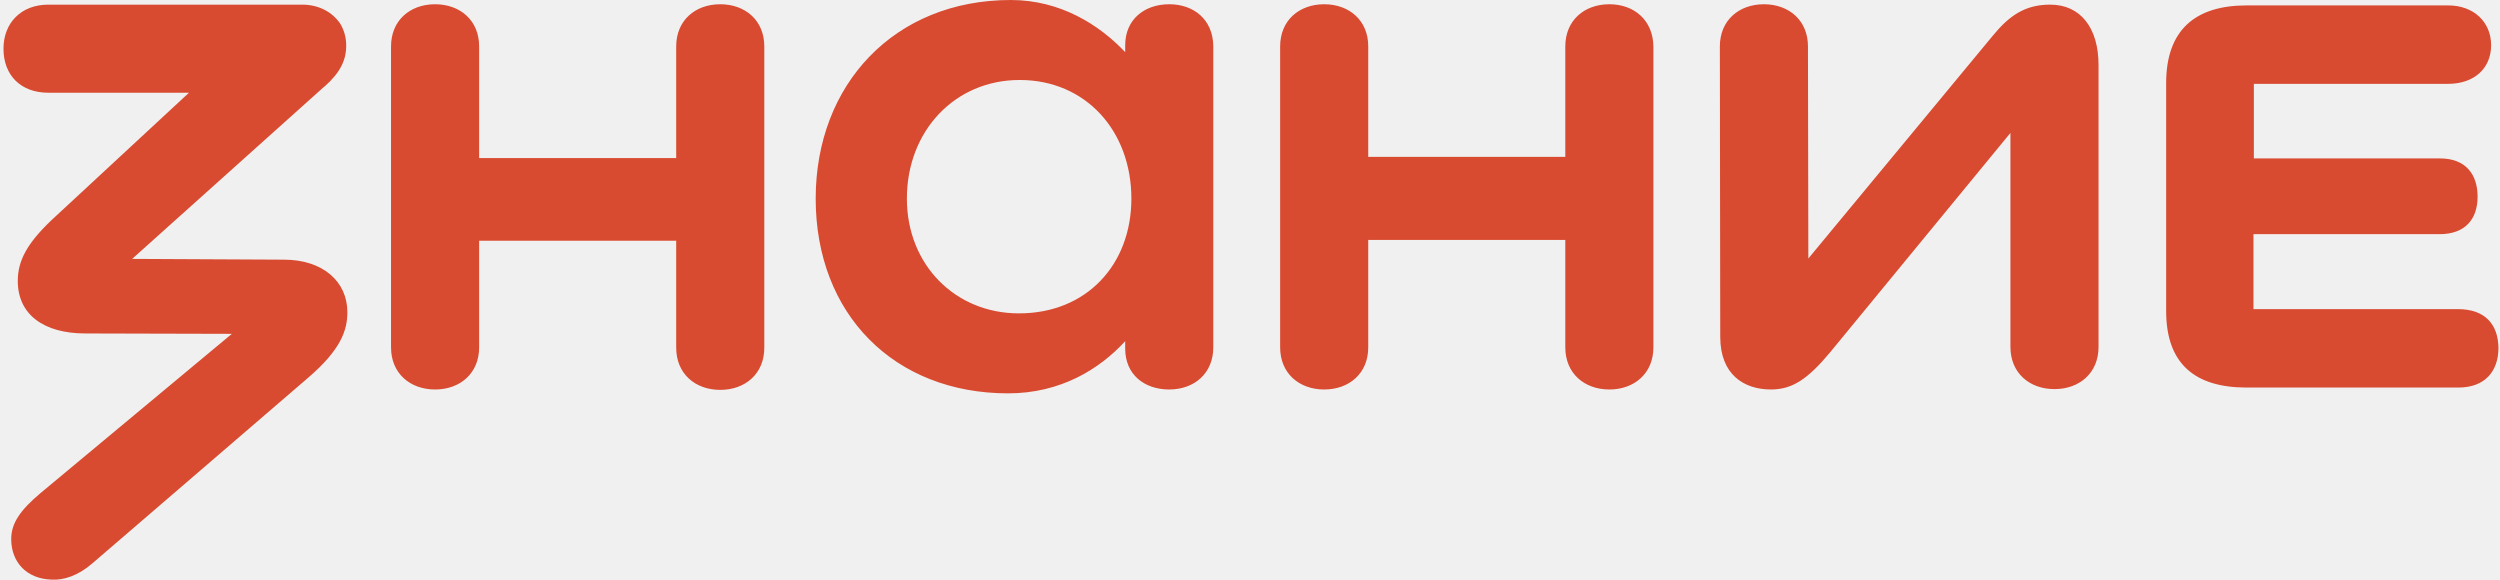
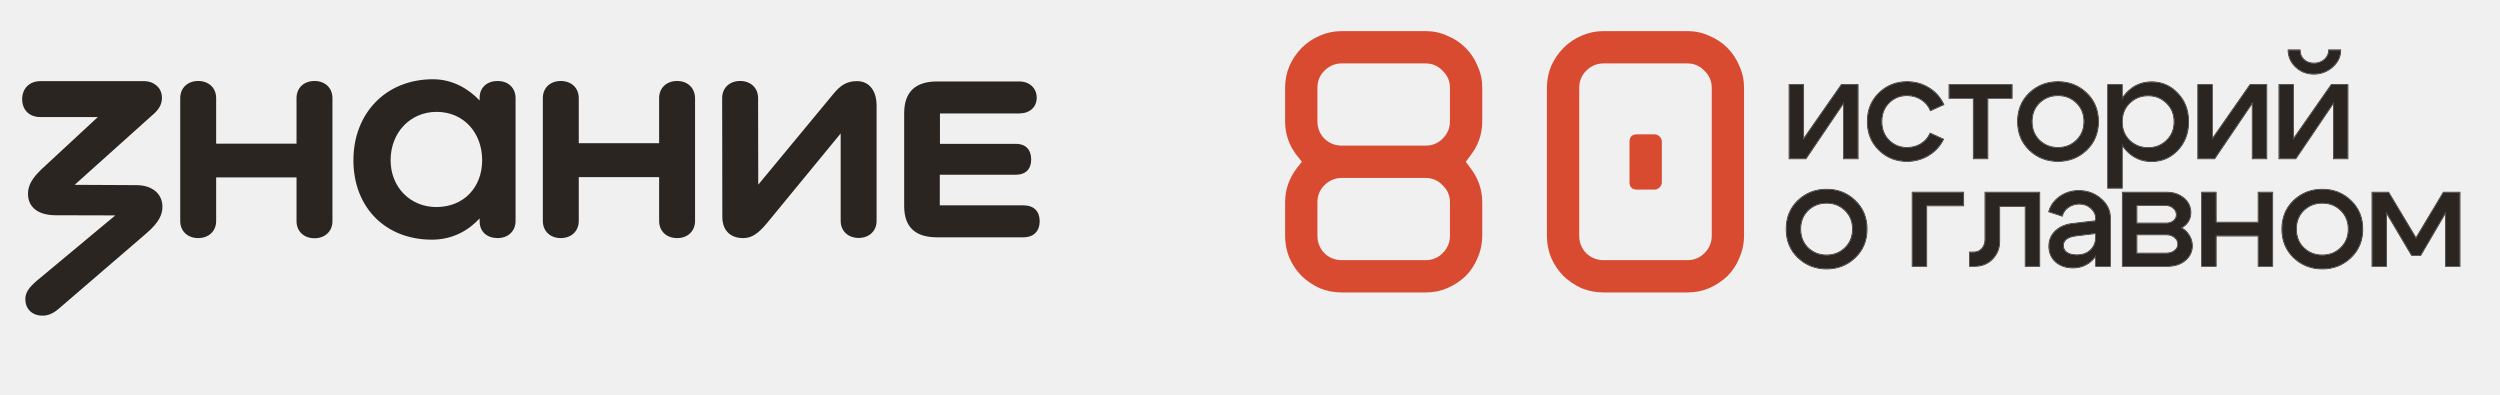
- <svg xmlns="http://www.w3.org/2000/svg" xml:space="preserve" width="647" height="150" viewBox="0 0 647 150" preserveAspectRatio="xMidYMid meet">
-   <style>
-     .st0 { fill: #d84b31; }
-   </style>
-   <path d="M73.5 67.2 34.2 67l49.4-44.3.6-.5c3.8-3.4 5.4-6.6 5.4-10.4 0-2-.5-3.9-1.5-5.6-2-3-5.4-4.9-9.6-5h-66C5.4 1.2.9 6 .9 12.6.9 19.5 5.4 24 12.5 24h36.4L13.3 57C7 63 4.6 67.5 4.6 72.7c0 8.7 6.7 13.6 17.5 13.6l37.9.1-49.5 41.2c-5.1 4.3-7.6 7.7-7.6 11.9 0 6 4 10.3 10.4 10.5 3.2.2 6.9-1 10.6-4.2l55.8-48c8.4-7.2 10.2-12.2 10.2-17 0-7.9-6.3-13.6-16.4-13.6zM530.6 1.2c-6.5 0-10.6 2.8-15 8.2L468 66.9l-.1-54.9c0-6.7-4.9-10.9-11.4-10.9S445.1 5.3 445.1 12l.1 75.2c0 9.7 6.1 13.6 13.1 13.6 5.5 0 9.5-2.6 15.4-9.7l46.6-56.7v55.4c0 6.7 4.9 10.9 11.4 10.9s11.4-4.2 11.4-10.9v-73c0-9.5-4.6-15.6-12.5-15.6zM636.1 80h-52.9V60.6h48.2c6.5 0 9.8-3.8 9.8-9.7S638 41 631.5 41h-48.2V21.7h50.3c6.6 0 11.1-3.9 11.1-10 0-6-4.5-10.3-11.1-10.3h-52.2c-13.3 0-20.8 6.4-20.8 20.1v59c0 13.7 7.5 19.8 20.8 19.8h54.8c7 0 10.4-4.3 10.4-10.3-.1-6.1-3.5-10-10.5-10zM302.6 1.1c-6.5 0-11.4 4-11.4 10.6v1.8C284.5 6.4 274.4 0 261.6 0c-30.1 0-50.5 21.8-50.5 51.4 0 30 20.4 50.4 49.8 50.4 13.6 0 23.7-6.3 30.3-13.5v1.9c0 6.7 4.9 10.6 11.4 10.6S314 96.6 314 89.9v-78c-.1-6.8-5-10.8-11.4-10.8zm-38.9 80c-16.5 0-29-12.6-29-29.7 0-17.5 12.4-30.7 29.2-30.7 17.1 0 28.9 13.2 28.9 30.7 0 17.1-11.6 29.7-29.1 29.7zM186.4 1.1C179.9 1.1 175 5.3 175 12v28.9h-51V12c0-6.7-4.9-10.9-11.4-10.9S101.2 5.3 101.2 12v77.9c0 6.7 4.9 10.9 11.4 10.9S124 96.6 124 89.9V62.3h51V90c0 6.7 4.9 10.9 11.4 10.9s11.4-4.2 11.4-10.9V12c0-6.7-4.9-10.9-11.4-10.9zM416.5 1.1c-6.5 0-11.4 4.2-11.4 10.9v28.6h-51V12c0-6.7-4.9-10.9-11.4-10.9S331.3 5.3 331.3 12v77.9c0 6.7 4.9 10.9 11.4 10.9s11.4-4.2 11.4-10.9V62.1h51v27.8c0 6.7 4.9 10.9 11.4 10.9s11.4-4.2 11.4-10.9V12c-.1-6.7-4.9-10.9-11.4-10.9z" class="st0" />
+ <svg xmlns="http://www.w3.org/2000/svg" width="1325" height="209" viewBox="0 0 1325 209" fill="none">
+   <g clip-path="url(#clip0_156_134)">
+     <path d="M72.385 98.125L39.562 97.958L80.821 60.959L81.322 60.541C84.496 57.702 85.832 55.029 85.832 51.855C85.832 50.185 85.415 48.598 84.579 47.178C82.909 44.673 80.069 43.086 76.561 43.002H21.438C15.508 43.002 11.75 47.011 11.75 52.523C11.75 58.286 15.508 62.045 21.438 62.045H51.84L22.107 89.606C16.845 94.618 14.84 98.376 14.84 102.719C14.84 109.985 20.436 114.078 29.456 114.078L61.11 114.161L19.768 148.572C15.508 152.163 13.42 155.003 13.42 158.51C13.42 163.522 16.761 167.113 22.107 167.28C24.779 167.447 27.869 166.445 30.96 163.772L77.564 123.683C84.579 117.669 86.083 113.493 86.083 109.484C86.083 102.886 80.821 98.125 72.385 98.125ZM454.155 43.002C448.727 43.002 445.302 45.341 441.627 49.851L401.872 97.875L401.788 52.022C401.788 46.427 397.696 42.919 392.267 42.919C386.838 42.919 382.746 46.427 382.746 52.022L382.829 114.829C382.829 122.931 387.924 126.188 393.77 126.188C398.364 126.188 401.705 124.017 406.633 118.087L445.553 70.731V117.001C445.553 122.597 449.645 126.105 455.074 126.105C460.503 126.105 464.595 122.597 464.595 117.001V56.031C464.595 48.097 460.753 43.002 454.155 43.002ZM542.269 108.816H498.087V92.613H538.344C543.772 92.613 546.529 89.439 546.529 84.512C546.529 79.584 543.856 76.243 538.427 76.243H498.17V60.124H540.181C545.693 60.124 549.452 56.867 549.452 51.772C549.452 46.761 545.693 43.169 540.181 43.169H496.584C485.475 43.169 479.211 48.515 479.211 59.957V109.234C479.211 120.676 485.475 125.771 496.584 125.771H542.353C548.199 125.771 551.039 122.179 551.039 117.168C550.955 112.073 548.115 108.816 542.269 108.816ZM263.73 42.919C258.301 42.919 254.209 46.26 254.209 51.772V53.275C248.613 47.345 240.177 42 229.487 42C204.347 42 187.309 60.207 187.309 84.929C187.309 109.985 204.347 127.023 228.902 127.023C240.261 127.023 248.696 121.762 254.209 115.748V117.335C254.209 122.931 258.301 126.188 263.73 126.188C269.159 126.188 273.251 122.68 273.251 117.084V51.939C273.168 46.26 269.075 42.919 263.73 42.919ZM231.241 109.735C217.46 109.735 207.02 99.211 207.02 84.929C207.02 70.313 217.376 59.289 231.408 59.289C245.69 59.289 255.545 70.313 255.545 84.929C255.545 99.211 245.857 109.735 231.241 109.735ZM166.68 42.919C161.251 42.919 157.158 46.427 157.158 52.022V76.16H114.563V52.022C114.563 46.427 110.471 42.919 105.042 42.919C99.613 42.919 95.521 46.427 95.521 52.022V117.084C95.521 122.68 99.613 126.188 105.042 126.188C110.471 126.188 114.563 122.68 114.563 117.084V94.033H157.158V117.168C157.158 122.764 161.251 126.272 166.68 126.272C172.108 126.272 176.201 122.764 176.201 117.168V52.022C176.201 46.427 172.108 42.919 166.68 42.919ZM358.859 42.919C353.43 42.919 349.338 46.427 349.338 52.022V75.909H306.743V52.022C306.743 46.427 302.65 42.919 297.221 42.919C291.793 42.919 287.7 46.427 287.7 52.022V117.084C287.7 122.68 291.793 126.188 297.221 126.188C302.65 126.188 306.743 122.68 306.743 117.084V93.866H349.338V117.084C349.338 122.68 353.43 126.188 358.859 126.188C364.288 126.188 368.38 122.68 368.38 117.084V52.022C368.297 46.427 364.288 42.919 358.859 42.919Z" fill="#2B2522" />
+   </g>
+   <mask id="path-2-outside-1_156_134" maskUnits="userSpaceOnUse" x="945.805" y="25.592" width="359" height="118" fill="black">
+     <rect fill="white" x="945.805" y="25.592" width="359" height="118" />
+     <path d="M984.635 84H977.225V54.282L957.101 84H948.365V45H955.775V73.938L975.977 45H984.635V84Z" />
+     <path d="M1001.13 54.438C998.532 57.038 997.232 60.366 997.232 64.422C997.232 68.478 998.532 71.806 1001.13 74.406C1003.73 77.006 1006.93 78.306 1010.73 78.306C1013.43 78.306 1015.87 77.656 1018.06 76.356C1020.29 75.004 1021.96 73.132 1023.05 70.74L1029.91 73.86C1028.15 77.396 1025.55 80.204 1022.11 82.284C1018.68 84.364 1014.89 85.404 1010.73 85.404C1004.9 85.404 999.962 83.428 995.906 79.476C991.85 75.524 989.822 70.506 989.822 64.422C989.822 58.338 991.85 53.32 995.906 49.368C999.962 45.416 1004.9 43.44 1010.73 43.44C1014.99 43.44 1018.84 44.506 1022.27 46.638C1025.75 48.77 1028.35 51.682 1030.07 55.374L1023.21 58.494C1022.11 55.998 1020.45 54.048 1018.21 52.644C1015.98 51.24 1013.48 50.538 1010.73 50.538C1006.93 50.538 1003.73 51.838 1001.13 54.438Z" />
+     <path d="M1066.28 45V51.942H1053.41V84H1046V51.942H1033.13V45H1066.28Z" />
+     <path d="M1080.85 54.438C1078.19 57.038 1076.87 60.366 1076.87 64.422C1076.87 68.478 1078.19 71.806 1080.85 74.406C1083.55 77.006 1086.85 78.306 1090.75 78.306C1094.65 78.306 1097.93 77.006 1100.58 74.406C1103.28 71.806 1104.64 68.478 1104.64 64.422C1104.64 60.366 1103.28 57.038 1100.58 54.438C1097.93 51.838 1094.65 50.538 1090.75 50.538C1086.85 50.538 1083.55 51.838 1080.85 54.438ZM1075.62 79.476C1071.51 75.524 1069.46 70.506 1069.46 64.422C1069.46 58.338 1071.51 53.32 1075.62 49.368C1079.78 45.416 1084.82 43.44 1090.75 43.44C1096.68 43.44 1101.7 45.416 1105.81 49.368C1109.97 53.32 1112.05 58.338 1112.05 64.422C1112.05 70.506 1109.97 75.524 1105.81 79.476C1101.7 83.428 1096.68 85.404 1090.75 85.404C1084.82 85.404 1079.78 83.428 1075.62 79.476Z" />
+     <path d="M1117.24 45H1124.65V99.6H1117.24V45ZM1128.62 54.594C1125.97 57.194 1124.65 60.522 1124.65 64.578C1124.65 68.582 1125.97 71.884 1128.62 74.484C1131.33 77.084 1134.63 78.384 1138.53 78.384C1142.43 78.384 1145.71 77.084 1148.36 74.484C1151.06 71.884 1152.41 68.582 1152.41 64.578C1152.41 60.522 1151.06 57.194 1148.36 54.594C1145.71 51.942 1142.43 50.616 1138.53 50.616C1134.63 50.616 1131.33 51.942 1128.62 54.594ZM1126.91 79.554C1123.32 75.602 1121.53 70.61 1121.53 64.578C1121.53 58.494 1123.32 53.476 1126.91 49.524C1130.55 45.52 1135.02 43.518 1140.32 43.518C1145.78 43.518 1150.39 45.52 1154.13 49.524C1157.93 53.476 1159.82 58.468 1159.82 64.5C1159.82 70.532 1157.93 75.55 1154.13 79.554C1150.39 83.506 1145.78 85.482 1140.32 85.482C1135.02 85.482 1130.55 83.506 1126.91 79.554Z" />
+     <path d="M1201.25 84H1193.84V54.282L1173.71 84H1164.98V45H1172.39V73.938L1192.59 45H1201.25V84Z" />
+     <path d="M1226.32 39.15C1222.58 39.15 1219.41 37.928 1216.81 35.484C1214.21 33.04 1212.88 30.076 1212.83 26.592H1218.91C1218.91 28.62 1219.62 30.31 1221.02 31.662C1222.42 32.962 1224.22 33.612 1226.4 33.612C1228.64 33.612 1230.51 32.936 1232.02 31.584C1233.58 30.18 1234.36 28.516 1234.36 26.592H1240.44C1240.44 29.972 1239.04 32.91 1236.23 35.406C1233.42 37.902 1230.12 39.15 1226.32 39.15ZM1244.26 84H1236.85V54.282L1216.73 84H1207.99V45H1215.4V73.938L1235.61 45H1244.26V84Z" />
+     <path d="M958.193 111.438C955.541 114.038 954.215 117.366 954.215 121.422C954.215 125.478 955.541 128.806 958.193 131.406C960.897 134.006 964.199 135.306 968.099 135.306C971.999 135.306 975.275 134.006 977.927 131.406C980.631 128.806 981.983 125.478 981.983 121.422C981.983 117.366 980.631 114.038 977.927 111.438C975.275 108.838 971.999 107.538 968.099 107.538C964.199 107.538 960.897 108.838 958.193 111.438ZM952.967 136.476C948.859 132.524 946.805 127.506 946.805 121.422C946.805 115.338 948.859 110.32 952.967 106.368C957.127 102.416 962.171 100.44 968.099 100.44C974.027 100.44 979.045 102.416 983.153 106.368C987.313 110.32 989.393 115.338 989.393 121.422C989.393 127.506 987.313 132.524 983.153 136.476C979.045 140.428 974.027 142.404 968.099 142.404C962.171 142.404 957.127 140.428 952.967 136.476Z" />
+     <path d="M1013.6 141V102H1040.59V108.942H1021.01V141H1013.6Z" />
+     <path d="M1045.81 133.746C1047.83 133.746 1049.39 133.096 1050.49 131.796C1051.63 130.496 1052.2 128.858 1052.2 126.882V102H1080.91V141H1073.5V109.254H1059.69V127.974C1059.69 131.51 1058.47 134.578 1056.02 137.178C1053.58 139.726 1050.43 141 1046.59 141H1044.01V133.746H1045.81Z" />
+     <path d="M1110.85 123.606L1100.55 124.854C1095.82 125.426 1093.45 127.194 1093.45 130.158C1093.45 131.718 1094.1 132.966 1095.4 133.902C1096.7 134.786 1098.47 135.228 1100.71 135.228C1103.78 135.228 1106.22 134.344 1108.04 132.576C1109.91 130.808 1110.85 128.468 1110.85 125.556H1113.66C1113.66 130.236 1112.23 134.136 1109.37 137.256C1106.51 140.324 1102.94 141.858 1098.68 141.858C1094.99 141.858 1091.95 140.818 1089.55 138.738C1087.21 136.606 1086.04 133.876 1086.04 130.548C1086.04 127.272 1087.19 124.568 1089.48 122.436C1091.76 120.252 1094.88 118.952 1098.84 118.536L1110.85 117.132V115.884C1110.85 113.752 1109.99 111.906 1108.27 110.346C1106.56 108.786 1104.5 108.006 1102.11 108.006C1099.88 108.006 1097.9 108.604 1096.18 109.8C1094.47 110.996 1093.38 112.53 1092.91 114.402L1085.97 112.14C1086.95 108.864 1088.9 106.212 1091.82 104.184C1094.73 102.156 1098.03 101.142 1101.72 101.142C1106.25 101.142 1110.15 102.546 1113.42 105.354C1116.7 108.162 1118.34 111.49 1118.34 115.338V141H1110.85V123.606Z" />
+     <path d="M1147.45 108.708H1132.4V118.38H1148.07C1149.63 118.38 1150.93 117.964 1151.97 117.132C1153.07 116.248 1153.61 115.156 1153.61 113.856C1153.61 112.348 1153.01 111.126 1151.82 110.19C1150.67 109.202 1149.22 108.708 1147.45 108.708ZM1148.23 124.308H1132.4V134.292H1148.23C1150 134.292 1151.45 133.824 1152.6 132.888C1153.79 131.952 1154.39 130.808 1154.39 129.456C1154.39 127.948 1153.79 126.726 1152.6 125.79C1151.45 124.802 1150 124.308 1148.23 124.308ZM1149.01 141H1124.99V102H1148.23C1151.87 102 1154.91 103.014 1157.36 105.042C1159.8 107.07 1161.02 109.644 1161.02 112.764C1161.02 114.48 1160.55 116.066 1159.62 117.522C1158.73 118.926 1157.49 119.992 1155.87 120.72C1157.69 121.656 1159.12 122.982 1160.16 124.698C1161.26 126.362 1161.8 128.234 1161.8 130.314C1161.8 133.33 1160.58 135.878 1158.14 137.958C1155.69 139.986 1152.65 141 1149.01 141Z" />
+     <path d="M1167.01 141V102H1174.42V117.912H1196.97V102H1204.38V141H1196.97V124.932H1174.42V141H1167.01Z" />
+     <path d="M1220.93 111.438C1218.27 114.038 1216.95 117.366 1216.95 121.422C1216.95 125.478 1218.27 128.806 1220.93 131.406C1223.63 134.006 1226.93 135.306 1230.83 135.306C1234.73 135.306 1238.01 134.006 1240.66 131.406C1243.36 128.806 1244.72 125.478 1244.72 121.422C1244.72 117.366 1243.36 114.038 1240.66 111.438C1238.01 108.838 1234.73 107.538 1230.83 107.538C1226.93 107.538 1223.63 108.838 1220.93 111.438ZM1215.7 136.476C1211.59 132.524 1209.54 127.506 1209.54 121.422C1209.54 115.338 1211.59 110.32 1215.7 106.368C1219.86 102.416 1224.9 100.44 1230.83 100.44C1236.76 100.44 1241.78 102.416 1245.89 106.368C1250.05 110.32 1252.13 115.338 1252.13 121.422C1252.13 127.506 1250.05 132.524 1245.89 136.476C1241.78 140.428 1236.76 142.404 1230.83 142.404C1224.9 142.404 1219.86 140.428 1215.7 136.476Z" />
+     <path d="M1257.31 141V102H1265.89L1280.48 126.336L1295.07 102H1303.65V141H1296.24V112.452L1282.9 135.228H1278.22L1264.72 112.452V141H1257.31Z" />
+   </mask>
+   <path d="M984.635 84H977.225V54.282L957.101 84H948.365V45H955.775V73.938L975.977 45H984.635V84Z" fill="#2B2522" />
+   <path d="M1001.13 54.438C998.532 57.038 997.232 60.366 997.232 64.422C997.232 68.478 998.532 71.806 1001.13 74.406C1003.73 77.006 1006.93 78.306 1010.73 78.306C1013.43 78.306 1015.87 77.656 1018.06 76.356C1020.29 75.004 1021.96 73.132 1023.05 70.74L1029.91 73.86C1028.15 77.396 1025.55 80.204 1022.11 82.284C1018.68 84.364 1014.89 85.404 1010.73 85.404C1004.9 85.404 999.962 83.428 995.906 79.476C991.85 75.524 989.822 70.506 989.822 64.422C989.822 58.338 991.85 53.32 995.906 49.368C999.962 45.416 1004.9 43.44 1010.73 43.44C1014.99 43.44 1018.84 44.506 1022.27 46.638C1025.75 48.77 1028.35 51.682 1030.07 55.374L1023.21 58.494C1022.11 55.998 1020.45 54.048 1018.21 52.644C1015.98 51.24 1013.48 50.538 1010.73 50.538C1006.93 50.538 1003.73 51.838 1001.13 54.438Z" fill="#2B2522" />
+   <path d="M1066.28 45V51.942H1053.41V84H1046V51.942H1033.13V45H1066.28Z" fill="#2B2522" />
+   <path d="M1080.85 54.438C1078.19 57.038 1076.87 60.366 1076.87 64.422C1076.87 68.478 1078.19 71.806 1080.85 74.406C1083.55 77.006 1086.85 78.306 1090.75 78.306C1094.65 78.306 1097.93 77.006 1100.58 74.406C1103.28 71.806 1104.64 68.478 1104.64 64.422C1104.64 60.366 1103.28 57.038 1100.58 54.438C1097.93 51.838 1094.65 50.538 1090.75 50.538C1086.85 50.538 1083.55 51.838 1080.85 54.438ZM1075.62 79.476C1071.51 75.524 1069.46 70.506 1069.46 64.422C1069.46 58.338 1071.51 53.32 1075.62 49.368C1079.78 45.416 1084.82 43.44 1090.75 43.44C1096.68 43.44 1101.7 45.416 1105.81 49.368C1109.97 53.32 1112.05 58.338 1112.05 64.422C1112.05 70.506 1109.97 75.524 1105.81 79.476C1101.7 83.428 1096.68 85.404 1090.75 85.404C1084.82 85.404 1079.78 83.428 1075.62 79.476Z" fill="#2B2522" />
+   <path d="M1117.24 45H1124.65V99.6H1117.24V45ZM1128.62 54.594C1125.97 57.194 1124.65 60.522 1124.65 64.578C1124.65 68.582 1125.97 71.884 1128.62 74.484C1131.33 77.084 1134.63 78.384 1138.53 78.384C1142.43 78.384 1145.71 77.084 1148.36 74.484C1151.06 71.884 1152.41 68.582 1152.41 64.578C1152.41 60.522 1151.06 57.194 1148.36 54.594C1145.71 51.942 1142.43 50.616 1138.53 50.616C1134.63 50.616 1131.33 51.942 1128.62 54.594ZM1126.91 79.554C1123.32 75.602 1121.53 70.61 1121.53 64.578C1121.53 58.494 1123.32 53.476 1126.91 49.524C1130.55 45.52 1135.02 43.518 1140.32 43.518C1145.78 43.518 1150.39 45.52 1154.13 49.524C1157.93 53.476 1159.82 58.468 1159.82 64.5C1159.82 70.532 1157.93 75.55 1154.13 79.554C1150.39 83.506 1145.78 85.482 1140.32 85.482C1135.02 85.482 1130.55 83.506 1126.91 79.554Z" fill="#2B2522" />
+   <path d="M1201.25 84H1193.84V54.282L1173.71 84H1164.98V45H1172.39V73.938L1192.59 45H1201.25V84Z" fill="#2B2522" />
+   <path d="M1226.32 39.15C1222.58 39.15 1219.41 37.928 1216.81 35.484C1214.21 33.04 1212.88 30.076 1212.83 26.592H1218.91C1218.91 28.62 1219.62 30.31 1221.02 31.662C1222.42 32.962 1224.22 33.612 1226.4 33.612C1228.64 33.612 1230.51 32.936 1232.02 31.584C1233.58 30.18 1234.36 28.516 1234.36 26.592H1240.44C1240.44 29.972 1239.04 32.91 1236.23 35.406C1233.42 37.902 1230.12 39.15 1226.32 39.15ZM1244.26 84H1236.85V54.282L1216.73 84H1207.99V45H1215.4V73.938L1235.61 45H1244.26V84Z" fill="#2B2522" />
+   <path d="M958.193 111.438C955.541 114.038 954.215 117.366 954.215 121.422C954.215 125.478 955.541 128.806 958.193 131.406C960.897 134.006 964.199 135.306 968.099 135.306C971.999 135.306 975.275 134.006 977.927 131.406C980.631 128.806 981.983 125.478 981.983 121.422C981.983 117.366 980.631 114.038 977.927 111.438C975.275 108.838 971.999 107.538 968.099 107.538C964.199 107.538 960.897 108.838 958.193 111.438ZM952.967 136.476C948.859 132.524 946.805 127.506 946.805 121.422C946.805 115.338 948.859 110.32 952.967 106.368C957.127 102.416 962.171 100.44 968.099 100.44C974.027 100.44 979.045 102.416 983.153 106.368C987.313 110.32 989.393 115.338 989.393 121.422C989.393 127.506 987.313 132.524 983.153 136.476C979.045 140.428 974.027 142.404 968.099 142.404C962.171 142.404 957.127 140.428 952.967 136.476Z" fill="#2B2522" />
+   <path d="M1013.6 141V102H1040.59V108.942H1021.01V141H1013.6Z" fill="#2B2522" />
+   <path d="M1045.81 133.746C1047.83 133.746 1049.39 133.096 1050.49 131.796C1051.63 130.496 1052.2 128.858 1052.2 126.882V102H1080.91V141H1073.5V109.254H1059.69V127.974C1059.69 131.51 1058.47 134.578 1056.02 137.178C1053.58 139.726 1050.43 141 1046.59 141H1044.01V133.746H1045.81Z" fill="#2B2522" />
+   <path d="M1110.85 123.606L1100.55 124.854C1095.82 125.426 1093.45 127.194 1093.45 130.158C1093.45 131.718 1094.1 132.966 1095.4 133.902C1096.7 134.786 1098.47 135.228 1100.71 135.228C1103.78 135.228 1106.22 134.344 1108.04 132.576C1109.91 130.808 1110.85 128.468 1110.85 125.556H1113.66C1113.66 130.236 1112.23 134.136 1109.37 137.256C1106.51 140.324 1102.94 141.858 1098.68 141.858C1094.99 141.858 1091.95 140.818 1089.55 138.738C1087.21 136.606 1086.04 133.876 1086.04 130.548C1086.04 127.272 1087.19 124.568 1089.48 122.436C1091.76 120.252 1094.88 118.952 1098.84 118.536L1110.85 117.132V115.884C1110.85 113.752 1109.99 111.906 1108.27 110.346C1106.56 108.786 1104.5 108.006 1102.11 108.006C1099.88 108.006 1097.9 108.604 1096.18 109.8C1094.47 110.996 1093.38 112.53 1092.91 114.402L1085.97 112.14C1086.95 108.864 1088.9 106.212 1091.82 104.184C1094.73 102.156 1098.03 101.142 1101.72 101.142C1106.25 101.142 1110.15 102.546 1113.42 105.354C1116.7 108.162 1118.34 111.49 1118.34 115.338V141H1110.85V123.606Z" fill="#2B2522" />
+   <path d="M1147.45 108.708H1132.4V118.38H1148.07C1149.63 118.38 1150.93 117.964 1151.97 117.132C1153.07 116.248 1153.61 115.156 1153.61 113.856C1153.61 112.348 1153.01 111.126 1151.82 110.19C1150.67 109.202 1149.22 108.708 1147.45 108.708ZM1148.23 124.308H1132.4V134.292H1148.23C1150 134.292 1151.45 133.824 1152.6 132.888C1153.79 131.952 1154.39 130.808 1154.39 129.456C1154.39 127.948 1153.79 126.726 1152.6 125.79C1151.45 124.802 1150 124.308 1148.23 124.308ZM1149.01 141H1124.99V102H1148.23C1151.87 102 1154.91 103.014 1157.36 105.042C1159.8 107.07 1161.02 109.644 1161.02 112.764C1161.02 114.48 1160.55 116.066 1159.62 117.522C1158.73 118.926 1157.49 119.992 1155.87 120.72C1157.69 121.656 1159.12 122.982 1160.16 124.698C1161.26 126.362 1161.8 128.234 1161.8 130.314C1161.8 133.33 1160.58 135.878 1158.14 137.958C1155.69 139.986 1152.65 141 1149.01 141Z" fill="#2B2522" />
+   <path d="M1167.01 141V102H1174.42V117.912H1196.97V102H1204.38V141H1196.97V124.932H1174.42V141H1167.01Z" fill="#2B2522" />
+   <path d="M1220.93 111.438C1218.27 114.038 1216.95 117.366 1216.95 121.422C1216.95 125.478 1218.27 128.806 1220.93 131.406C1223.63 134.006 1226.93 135.306 1230.83 135.306C1234.73 135.306 1238.01 134.006 1240.66 131.406C1243.36 128.806 1244.72 125.478 1244.72 121.422C1244.72 117.366 1243.36 114.038 1240.66 111.438C1238.01 108.838 1234.73 107.538 1230.83 107.538C1226.93 107.538 1223.63 108.838 1220.93 111.438ZM1215.7 136.476C1211.59 132.524 1209.54 127.506 1209.54 121.422C1209.54 115.338 1211.59 110.32 1215.7 106.368C1219.86 102.416 1224.9 100.44 1230.83 100.44C1236.76 100.44 1241.78 102.416 1245.89 106.368C1250.05 110.32 1252.13 115.338 1252.13 121.422C1252.13 127.506 1250.05 132.524 1245.89 136.476C1241.78 140.428 1236.76 142.404 1230.83 142.404C1224.9 142.404 1219.86 140.428 1215.7 136.476Z" fill="#2B2522" />
+   <path d="M1257.31 141V102H1265.89L1280.48 126.336L1295.07 102H1303.65V141H1296.24V112.452L1282.9 135.228H1278.22L1264.72 112.452V141H1257.31Z" fill="#2B2522" />
+   <path d="M984.635 84H977.225V54.282L957.101 84H948.365V45H955.775V73.938L975.977 45H984.635V84Z" stroke="#2B2522" stroke-width="0.72" mask="url(#path-2-outside-1_156_134)" />
+   <path d="M1001.13 54.438C998.532 57.038 997.232 60.366 997.232 64.422C997.232 68.478 998.532 71.806 1001.13 74.406C1003.73 77.006 1006.93 78.306 1010.73 78.306C1013.43 78.306 1015.87 77.656 1018.06 76.356C1020.29 75.004 1021.96 73.132 1023.05 70.74L1029.91 73.86C1028.15 77.396 1025.55 80.204 1022.11 82.284C1018.68 84.364 1014.89 85.404 1010.73 85.404C1004.9 85.404 999.962 83.428 995.906 79.476C991.85 75.524 989.822 70.506 989.822 64.422C989.822 58.338 991.85 53.32 995.906 49.368C999.962 45.416 1004.9 43.44 1010.73 43.44C1014.99 43.44 1018.84 44.506 1022.27 46.638C1025.75 48.77 1028.35 51.682 1030.07 55.374L1023.21 58.494C1022.11 55.998 1020.45 54.048 1018.21 52.644C1015.98 51.24 1013.48 50.538 1010.73 50.538C1006.93 50.538 1003.73 51.838 1001.13 54.438Z" stroke="#2B2522" stroke-width="0.72" mask="url(#path-2-outside-1_156_134)" />
+   <path d="M1066.28 45V51.942H1053.41V84H1046V51.942H1033.13V45H1066.28Z" stroke="#2B2522" stroke-width="0.72" mask="url(#path-2-outside-1_156_134)" />
+   <path d="M1080.85 54.438C1078.19 57.038 1076.87 60.366 1076.87 64.422C1076.87 68.478 1078.19 71.806 1080.85 74.406C1083.55 77.006 1086.85 78.306 1090.75 78.306C1094.65 78.306 1097.93 77.006 1100.58 74.406C1103.28 71.806 1104.64 68.478 1104.64 64.422C1104.64 60.366 1103.28 57.038 1100.58 54.438C1097.93 51.838 1094.65 50.538 1090.75 50.538C1086.85 50.538 1083.55 51.838 1080.85 54.438ZM1075.62 79.476C1071.51 75.524 1069.46 70.506 1069.46 64.422C1069.46 58.338 1071.51 53.32 1075.62 49.368C1079.78 45.416 1084.82 43.44 1090.75 43.44C1096.68 43.44 1101.7 45.416 1105.81 49.368C1109.97 53.32 1112.05 58.338 1112.05 64.422C1112.05 70.506 1109.97 75.524 1105.81 79.476C1101.7 83.428 1096.68 85.404 1090.75 85.404C1084.82 85.404 1079.78 83.428 1075.62 79.476Z" stroke="#2B2522" stroke-width="0.72" mask="url(#path-2-outside-1_156_134)" />
+   <path d="M1117.24 45H1124.65V99.6H1117.24V45ZM1128.62 54.594C1125.97 57.194 1124.65 60.522 1124.65 64.578C1124.65 68.582 1125.97 71.884 1128.62 74.484C1131.33 77.084 1134.63 78.384 1138.53 78.384C1142.43 78.384 1145.71 77.084 1148.36 74.484C1151.06 71.884 1152.41 68.582 1152.41 64.578C1152.41 60.522 1151.06 57.194 1148.36 54.594C1145.71 51.942 1142.43 50.616 1138.53 50.616C1134.63 50.616 1131.33 51.942 1128.62 54.594ZM1126.91 79.554C1123.32 75.602 1121.53 70.61 1121.53 64.578C1121.53 58.494 1123.32 53.476 1126.91 49.524C1130.55 45.52 1135.02 43.518 1140.32 43.518C1145.78 43.518 1150.39 45.52 1154.13 49.524C1157.93 53.476 1159.82 58.468 1159.82 64.5C1159.82 70.532 1157.93 75.55 1154.13 79.554C1150.39 83.506 1145.78 85.482 1140.32 85.482C1135.02 85.482 1130.55 83.506 1126.91 79.554Z" stroke="#2B2522" stroke-width="0.72" mask="url(#path-2-outside-1_156_134)" />
+   <path d="M1201.25 84H1193.84V54.282L1173.71 84H1164.98V45H1172.39V73.938L1192.59 45H1201.25V84Z" stroke="#2B2522" stroke-width="0.72" mask="url(#path-2-outside-1_156_134)" />
+   <path d="M1226.32 39.15C1222.58 39.15 1219.41 37.928 1216.81 35.484C1214.21 33.04 1212.88 30.076 1212.83 26.592H1218.91C1218.91 28.62 1219.62 30.31 1221.02 31.662C1222.42 32.962 1224.22 33.612 1226.4 33.612C1228.64 33.612 1230.51 32.936 1232.02 31.584C1233.58 30.18 1234.36 28.516 1234.36 26.592H1240.44C1240.44 29.972 1239.04 32.91 1236.23 35.406C1233.42 37.902 1230.12 39.15 1226.32 39.15ZM1244.26 84H1236.85V54.282L1216.73 84H1207.99V45H1215.4V73.938L1235.61 45H1244.26V84Z" stroke="#2B2522" stroke-width="0.72" mask="url(#path-2-outside-1_156_134)" />
+   <path d="M958.193 111.438C955.541 114.038 954.215 117.366 954.215 121.422C954.215 125.478 955.541 128.806 958.193 131.406C960.897 134.006 964.199 135.306 968.099 135.306C971.999 135.306 975.275 134.006 977.927 131.406C980.631 128.806 981.983 125.478 981.983 121.422C981.983 117.366 980.631 114.038 977.927 111.438C975.275 108.838 971.999 107.538 968.099 107.538C964.199 107.538 960.897 108.838 958.193 111.438ZM952.967 136.476C948.859 132.524 946.805 127.506 946.805 121.422C946.805 115.338 948.859 110.32 952.967 106.368C957.127 102.416 962.171 100.44 968.099 100.44C974.027 100.44 979.045 102.416 983.153 106.368C987.313 110.32 989.393 115.338 989.393 121.422C989.393 127.506 987.313 132.524 983.153 136.476C979.045 140.428 974.027 142.404 968.099 142.404C962.171 142.404 957.127 140.428 952.967 136.476Z" stroke="#2B2522" stroke-width="0.72" mask="url(#path-2-outside-1_156_134)" />
+   <path d="M1013.6 141V102H1040.59V108.942H1021.01V141H1013.6Z" stroke="#2B2522" stroke-width="0.72" mask="url(#path-2-outside-1_156_134)" />
+   <path d="M1045.81 133.746C1047.83 133.746 1049.39 133.096 1050.49 131.796C1051.63 130.496 1052.2 128.858 1052.2 126.882V102H1080.91V141H1073.5V109.254H1059.69V127.974C1059.69 131.51 1058.47 134.578 1056.02 137.178C1053.58 139.726 1050.43 141 1046.59 141H1044.01V133.746H1045.81Z" stroke="#2B2522" stroke-width="0.72" mask="url(#path-2-outside-1_156_134)" />
+   <path d="M1110.85 123.606L1100.55 124.854C1095.82 125.426 1093.45 127.194 1093.45 130.158C1093.45 131.718 1094.1 132.966 1095.4 133.902C1096.7 134.786 1098.47 135.228 1100.71 135.228C1103.78 135.228 1106.22 134.344 1108.04 132.576C1109.91 130.808 1110.85 128.468 1110.85 125.556H1113.66C1113.66 130.236 1112.23 134.136 1109.37 137.256C1106.51 140.324 1102.94 141.858 1098.68 141.858C1094.99 141.858 1091.95 140.818 1089.55 138.738C1087.21 136.606 1086.04 133.876 1086.04 130.548C1086.04 127.272 1087.19 124.568 1089.48 122.436C1091.76 120.252 1094.88 118.952 1098.84 118.536L1110.85 117.132V115.884C1110.85 113.752 1109.99 111.906 1108.27 110.346C1106.56 108.786 1104.5 108.006 1102.11 108.006C1099.88 108.006 1097.9 108.604 1096.18 109.8C1094.47 110.996 1093.38 112.53 1092.91 114.402L1085.97 112.14C1086.95 108.864 1088.9 106.212 1091.82 104.184C1094.73 102.156 1098.03 101.142 1101.72 101.142C1106.25 101.142 1110.15 102.546 1113.42 105.354C1116.7 108.162 1118.34 111.49 1118.34 115.338V141H1110.85V123.606Z" stroke="#2B2522" stroke-width="0.72" mask="url(#path-2-outside-1_156_134)" />
+   <path d="M1147.45 108.708H1132.4V118.38H1148.07C1149.63 118.38 1150.93 117.964 1151.97 117.132C1153.07 116.248 1153.61 115.156 1153.61 113.856C1153.61 112.348 1153.01 111.126 1151.82 110.19C1150.67 109.202 1149.22 108.708 1147.45 108.708ZM1148.23 124.308H1132.4V134.292H1148.23C1150 134.292 1151.45 133.824 1152.6 132.888C1153.79 131.952 1154.39 130.808 1154.39 129.456C1154.39 127.948 1153.79 126.726 1152.6 125.79C1151.45 124.802 1150 124.308 1148.23 124.308ZM1149.01 141H1124.99V102H1148.23C1151.87 102 1154.91 103.014 1157.36 105.042C1159.8 107.07 1161.02 109.644 1161.02 112.764C1161.02 114.48 1160.55 116.066 1159.62 117.522C1158.73 118.926 1157.49 119.992 1155.87 120.72C1157.69 121.656 1159.12 122.982 1160.16 124.698C1161.26 126.362 1161.8 128.234 1161.8 130.314C1161.8 133.33 1160.58 135.878 1158.14 137.958C1155.69 139.986 1152.65 141 1149.01 141Z" stroke="#2B2522" stroke-width="0.72" mask="url(#path-2-outside-1_156_134)" />
+   <path d="M1167.01 141V102H1174.42V117.912H1196.97V102H1204.38V141H1196.97V124.932H1174.42V141H1167.01Z" stroke="#2B2522" stroke-width="0.72" mask="url(#path-2-outside-1_156_134)" />
+   <path d="M1220.93 111.438C1218.27 114.038 1216.95 117.366 1216.95 121.422C1216.95 125.478 1218.27 128.806 1220.93 131.406C1223.63 134.006 1226.93 135.306 1230.83 135.306C1234.73 135.306 1238.01 134.006 1240.66 131.406C1243.36 128.806 1244.72 125.478 1244.72 121.422C1244.72 117.366 1243.36 114.038 1240.66 111.438C1238.01 108.838 1234.73 107.538 1230.83 107.538C1226.93 107.538 1223.63 108.838 1220.93 111.438ZM1215.7 136.476C1211.59 132.524 1209.54 127.506 1209.54 121.422C1209.54 115.338 1211.59 110.32 1215.7 106.368C1219.86 102.416 1224.9 100.44 1230.83 100.44C1236.76 100.44 1241.78 102.416 1245.89 106.368C1250.05 110.32 1252.13 115.338 1252.13 121.422C1252.13 127.506 1250.05 132.524 1245.89 136.476C1241.78 140.428 1236.76 142.404 1230.83 142.404C1224.9 142.404 1219.86 140.428 1215.7 136.476Z" stroke="#2B2522" stroke-width="0.72" mask="url(#path-2-outside-1_156_134)" />
+   <path d="M1257.31 141V102H1265.89L1280.48 126.336L1295.07 102H1303.65V141H1296.24V112.452L1282.9 135.228H1278.22L1264.72 112.452V141H1257.31Z" stroke="#2B2522" stroke-width="0.72" mask="url(#path-2-outside-1_156_134)" />
+   <path d="M755.54 16.986C759.586 16.986 763.371 17.795 766.887 19.417C770.523 20.9 773.692 22.991 776.391 25.689C779.087 28.386 781.177 31.554 782.66 35.187C784.284 38.705 785.095 42.491 785.095 46.54V64.251C785.095 70.991 783.003 76.999 778.827 82.258L778.828 82.259L776.26 85.743L778.828 89.228C783.001 94.616 785.095 100.624 785.095 107.235V124.946C785.095 128.995 784.284 132.845 782.663 136.492C781.18 140.128 779.089 143.298 776.391 145.996L776.382 146.005C773.684 148.568 770.518 150.655 766.888 152.269L766.879 152.271C763.364 153.758 759.583 154.5 755.54 154.5H711.163C707.12 154.5 703.275 153.759 699.632 152.274L699.621 152.271L699.611 152.266C696.114 150.652 693.017 148.565 690.322 146.005L690.312 145.996C687.614 143.297 685.458 140.128 683.842 136.492L683.838 136.485L683.835 136.478C682.351 132.834 681.609 128.989 681.609 124.946V107.235C681.609 100.62 683.705 94.609 687.883 89.218L687.886 89.215L690.626 85.743L687.886 82.272V82.272C683.703 77.009 681.609 70.996 681.609 64.251V46.54C681.609 42.498 682.351 38.716 683.838 35.201L683.842 35.193C685.458 31.558 687.614 28.388 690.312 25.689C693.009 22.993 696.112 20.901 699.617 19.417C703.264 17.796 707.114 16.986 711.163 16.986H755.54ZM894.296 16.986C898.342 16.986 902.126 17.795 905.643 19.417C909.278 20.9 912.448 22.991 915.146 25.689C917.843 28.386 919.933 31.554 921.416 35.187C923.04 38.705 923.851 42.491 923.851 46.54V124.946C923.851 128.995 923.04 132.845 921.419 136.492C919.936 140.128 917.845 143.298 915.146 145.996L915.138 146.005C912.44 148.568 909.274 150.655 905.644 152.269L905.635 152.271C902.12 153.758 898.339 154.5 894.296 154.5H849.919C845.876 154.5 842.031 153.759 838.388 152.274L838.377 152.271L838.367 152.266C834.87 150.652 831.773 148.565 829.078 146.005L829.068 145.996C826.37 143.297 824.213 140.128 822.598 136.492L822.594 136.485L822.591 136.478C821.107 132.834 820.365 128.989 820.365 124.946V46.54C820.365 42.498 821.107 38.716 822.594 35.201L822.598 35.193C824.213 31.558 826.37 28.388 829.068 25.689C831.765 22.993 834.868 20.901 838.373 19.417C842.02 17.796 845.87 16.986 849.919 16.986H894.296ZM711.163 93.806C707.452 93.806 704.262 95.143 701.567 97.838C699.01 100.395 697.733 103.517 697.733 107.235V124.946C697.733 128.657 699.005 131.845 701.559 134.534L701.812 134.771C704.452 137.177 707.56 138.376 711.163 138.376H755.54C759.258 138.376 762.381 137.1 764.938 134.543C767.632 131.848 768.971 128.657 768.971 124.946V107.235C768.971 103.525 767.633 100.406 764.946 97.847L764.938 97.838L764.93 97.829C762.371 95.142 759.251 93.806 755.54 93.806H711.163ZM849.919 33.11C846.208 33.11 843.018 34.448 840.323 37.143C837.766 39.7 836.489 42.822 836.489 46.54V124.946C836.489 128.657 837.761 131.845 840.314 134.534L840.568 134.771C843.207 137.177 846.316 138.376 849.919 138.376H894.296C898.014 138.376 901.136 137.1 903.693 134.543C906.388 131.848 907.727 128.657 907.727 124.946V46.54C907.726 42.83 906.389 39.71 903.702 37.151L903.693 37.143L903.686 37.134C901.127 34.447 898.006 33.11 894.296 33.11H849.919ZM876.983 71.711C877.788 71.711 878.5 72.036 879.106 72.634C879.866 73.25 880.269 74.046 880.27 74.997V96.689C880.269 97.64 879.866 98.437 879.105 99.053C878.499 99.65 877.788 99.975 876.983 99.975H867.432C866.426 99.975 865.579 99.723 864.988 99.132C864.397 98.541 864.146 97.694 864.146 96.689V74.997C864.146 73.992 864.397 73.146 864.988 72.555C865.579 71.963 866.426 71.711 867.432 71.711H876.983ZM711.163 33.11C707.452 33.11 704.262 34.448 701.567 37.143C699.011 39.7 697.733 42.822 697.733 46.54V64.251C697.733 67.962 699.005 71.15 701.559 73.839L701.812 74.076C704.452 76.483 707.561 77.682 711.163 77.682H755.54C759.258 77.682 762.381 76.404 764.938 73.848C767.632 71.153 768.971 67.962 768.971 64.251V46.54C768.971 42.83 767.633 39.71 764.946 37.151L764.938 37.143L764.93 37.134C762.371 34.447 759.251 33.11 755.54 33.11H711.163Z" fill="#D84B31" stroke="#D84B31" />
+   <defs>
+     <clipPath id="clip0_156_134">
+       <rect width="540.374" height="125.28" fill="white" transform="translate(11 42)" />
+     </clipPath>
+   </defs>
</svg>
